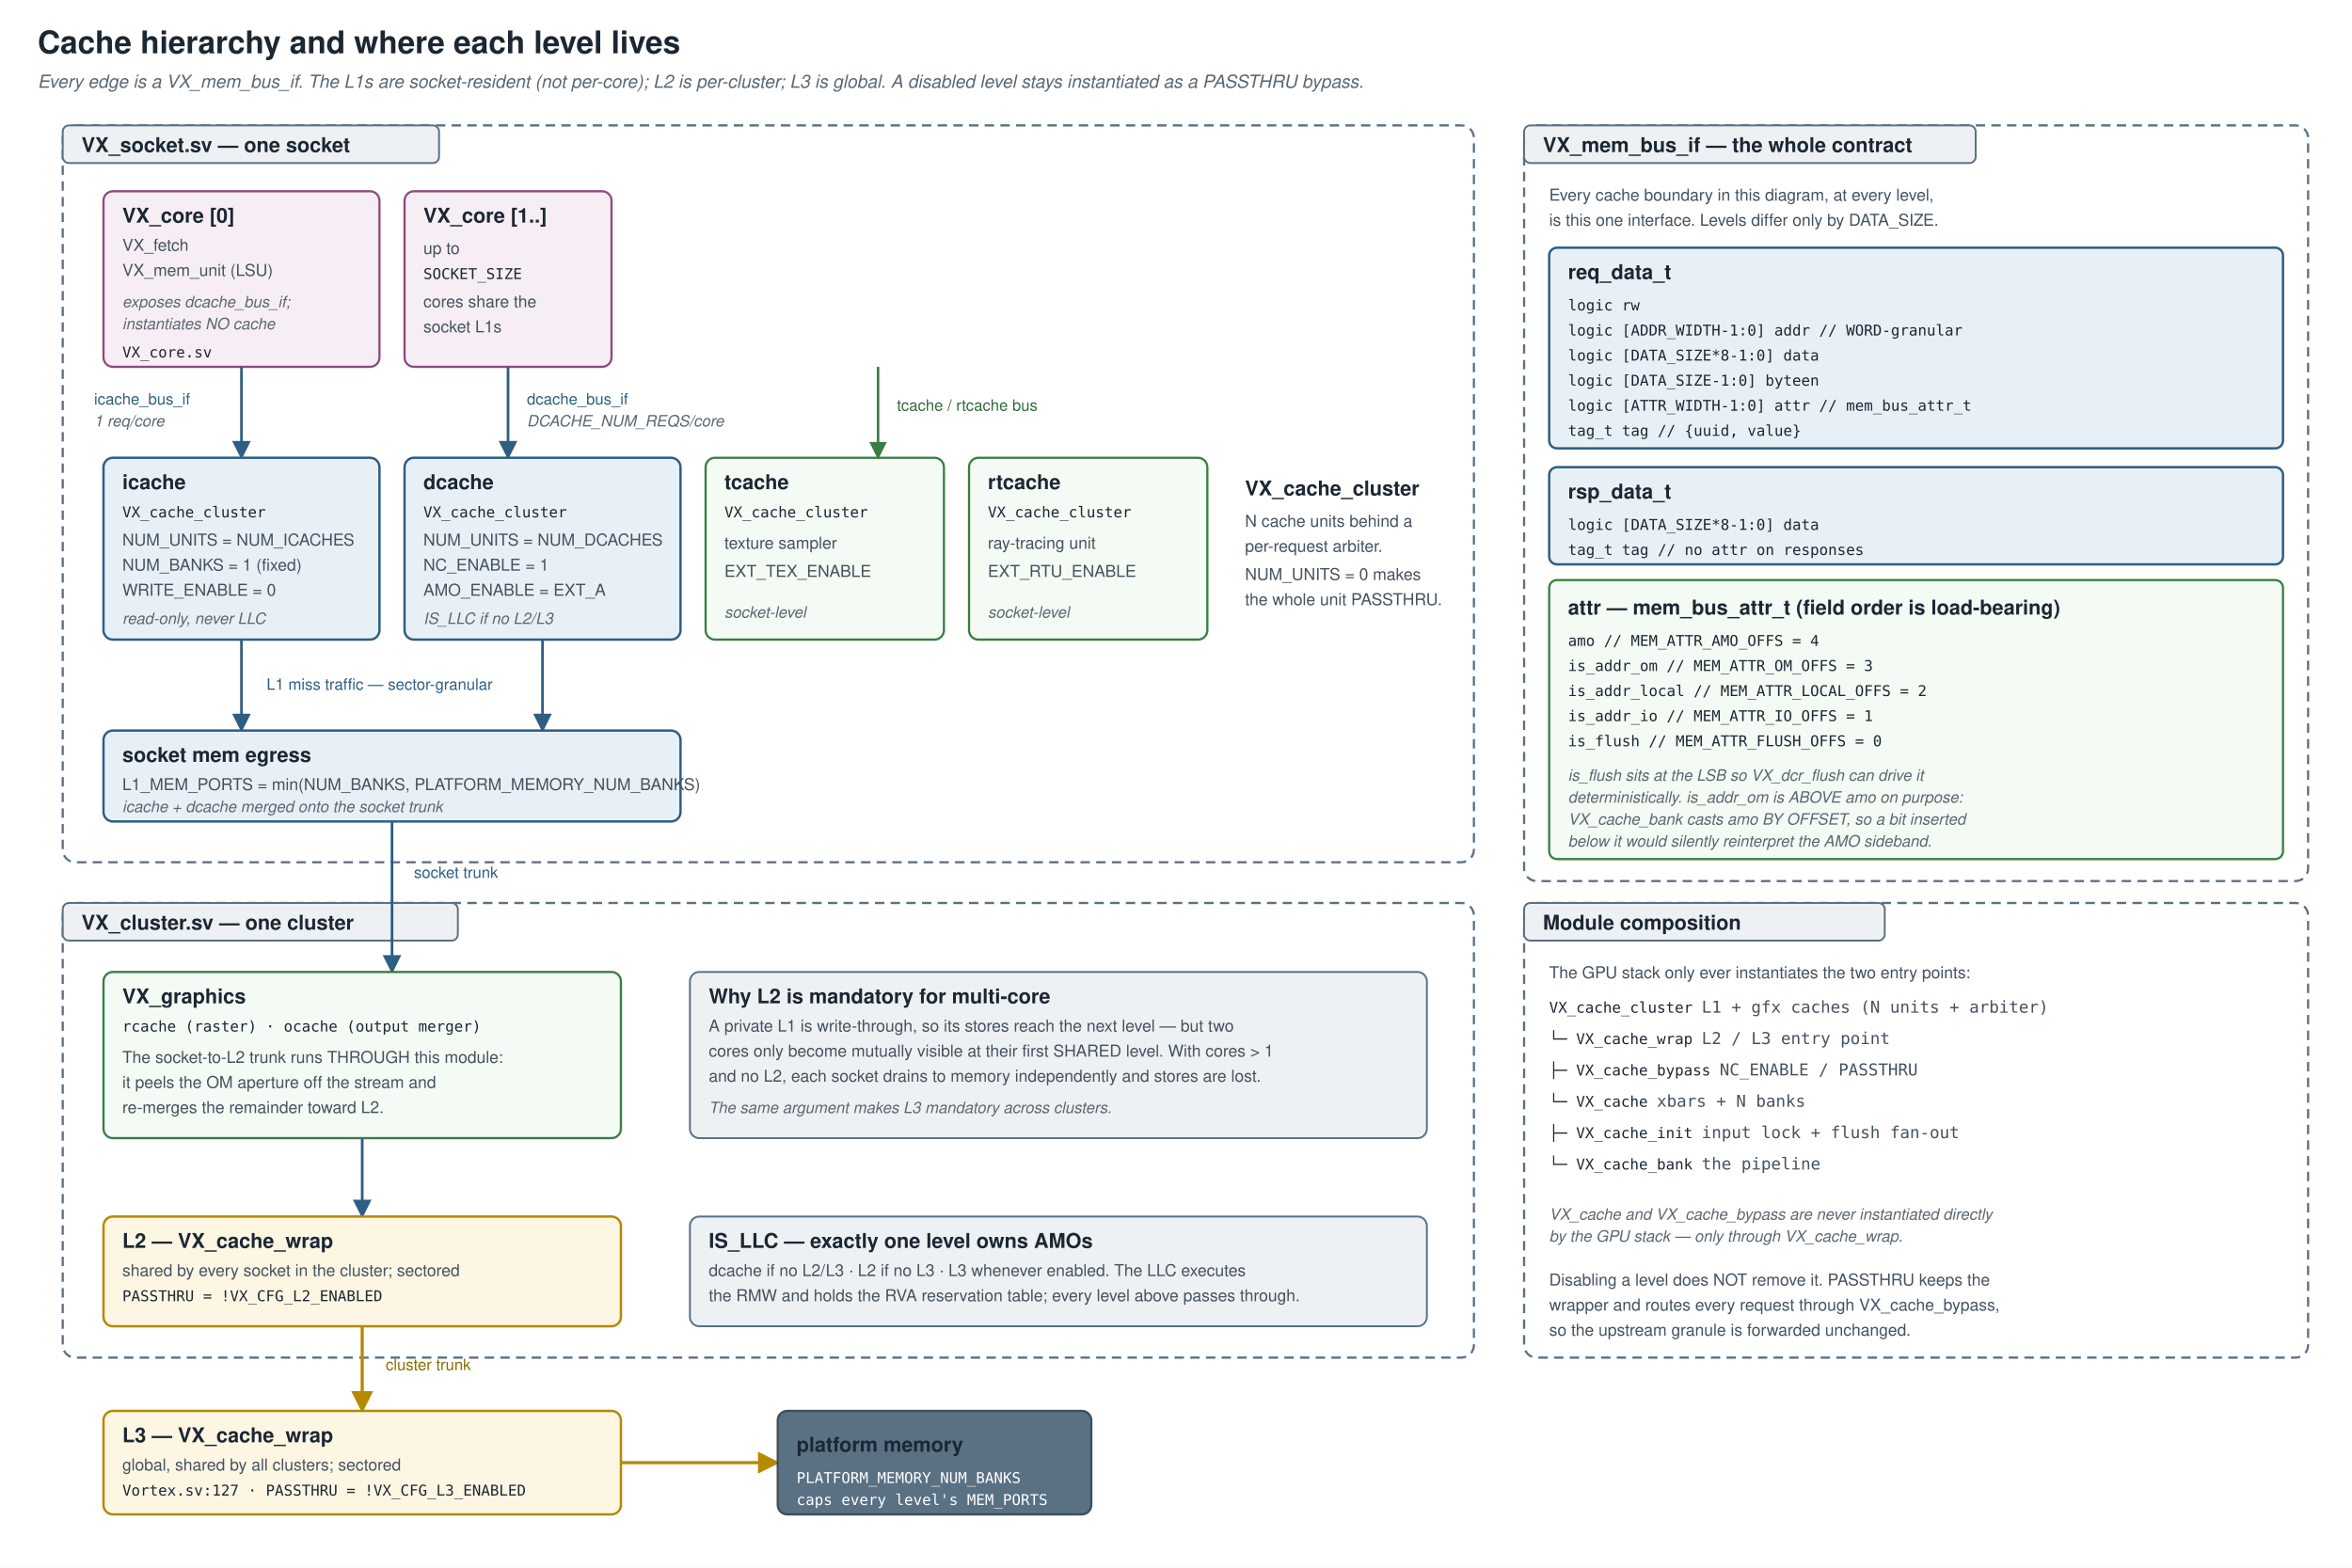
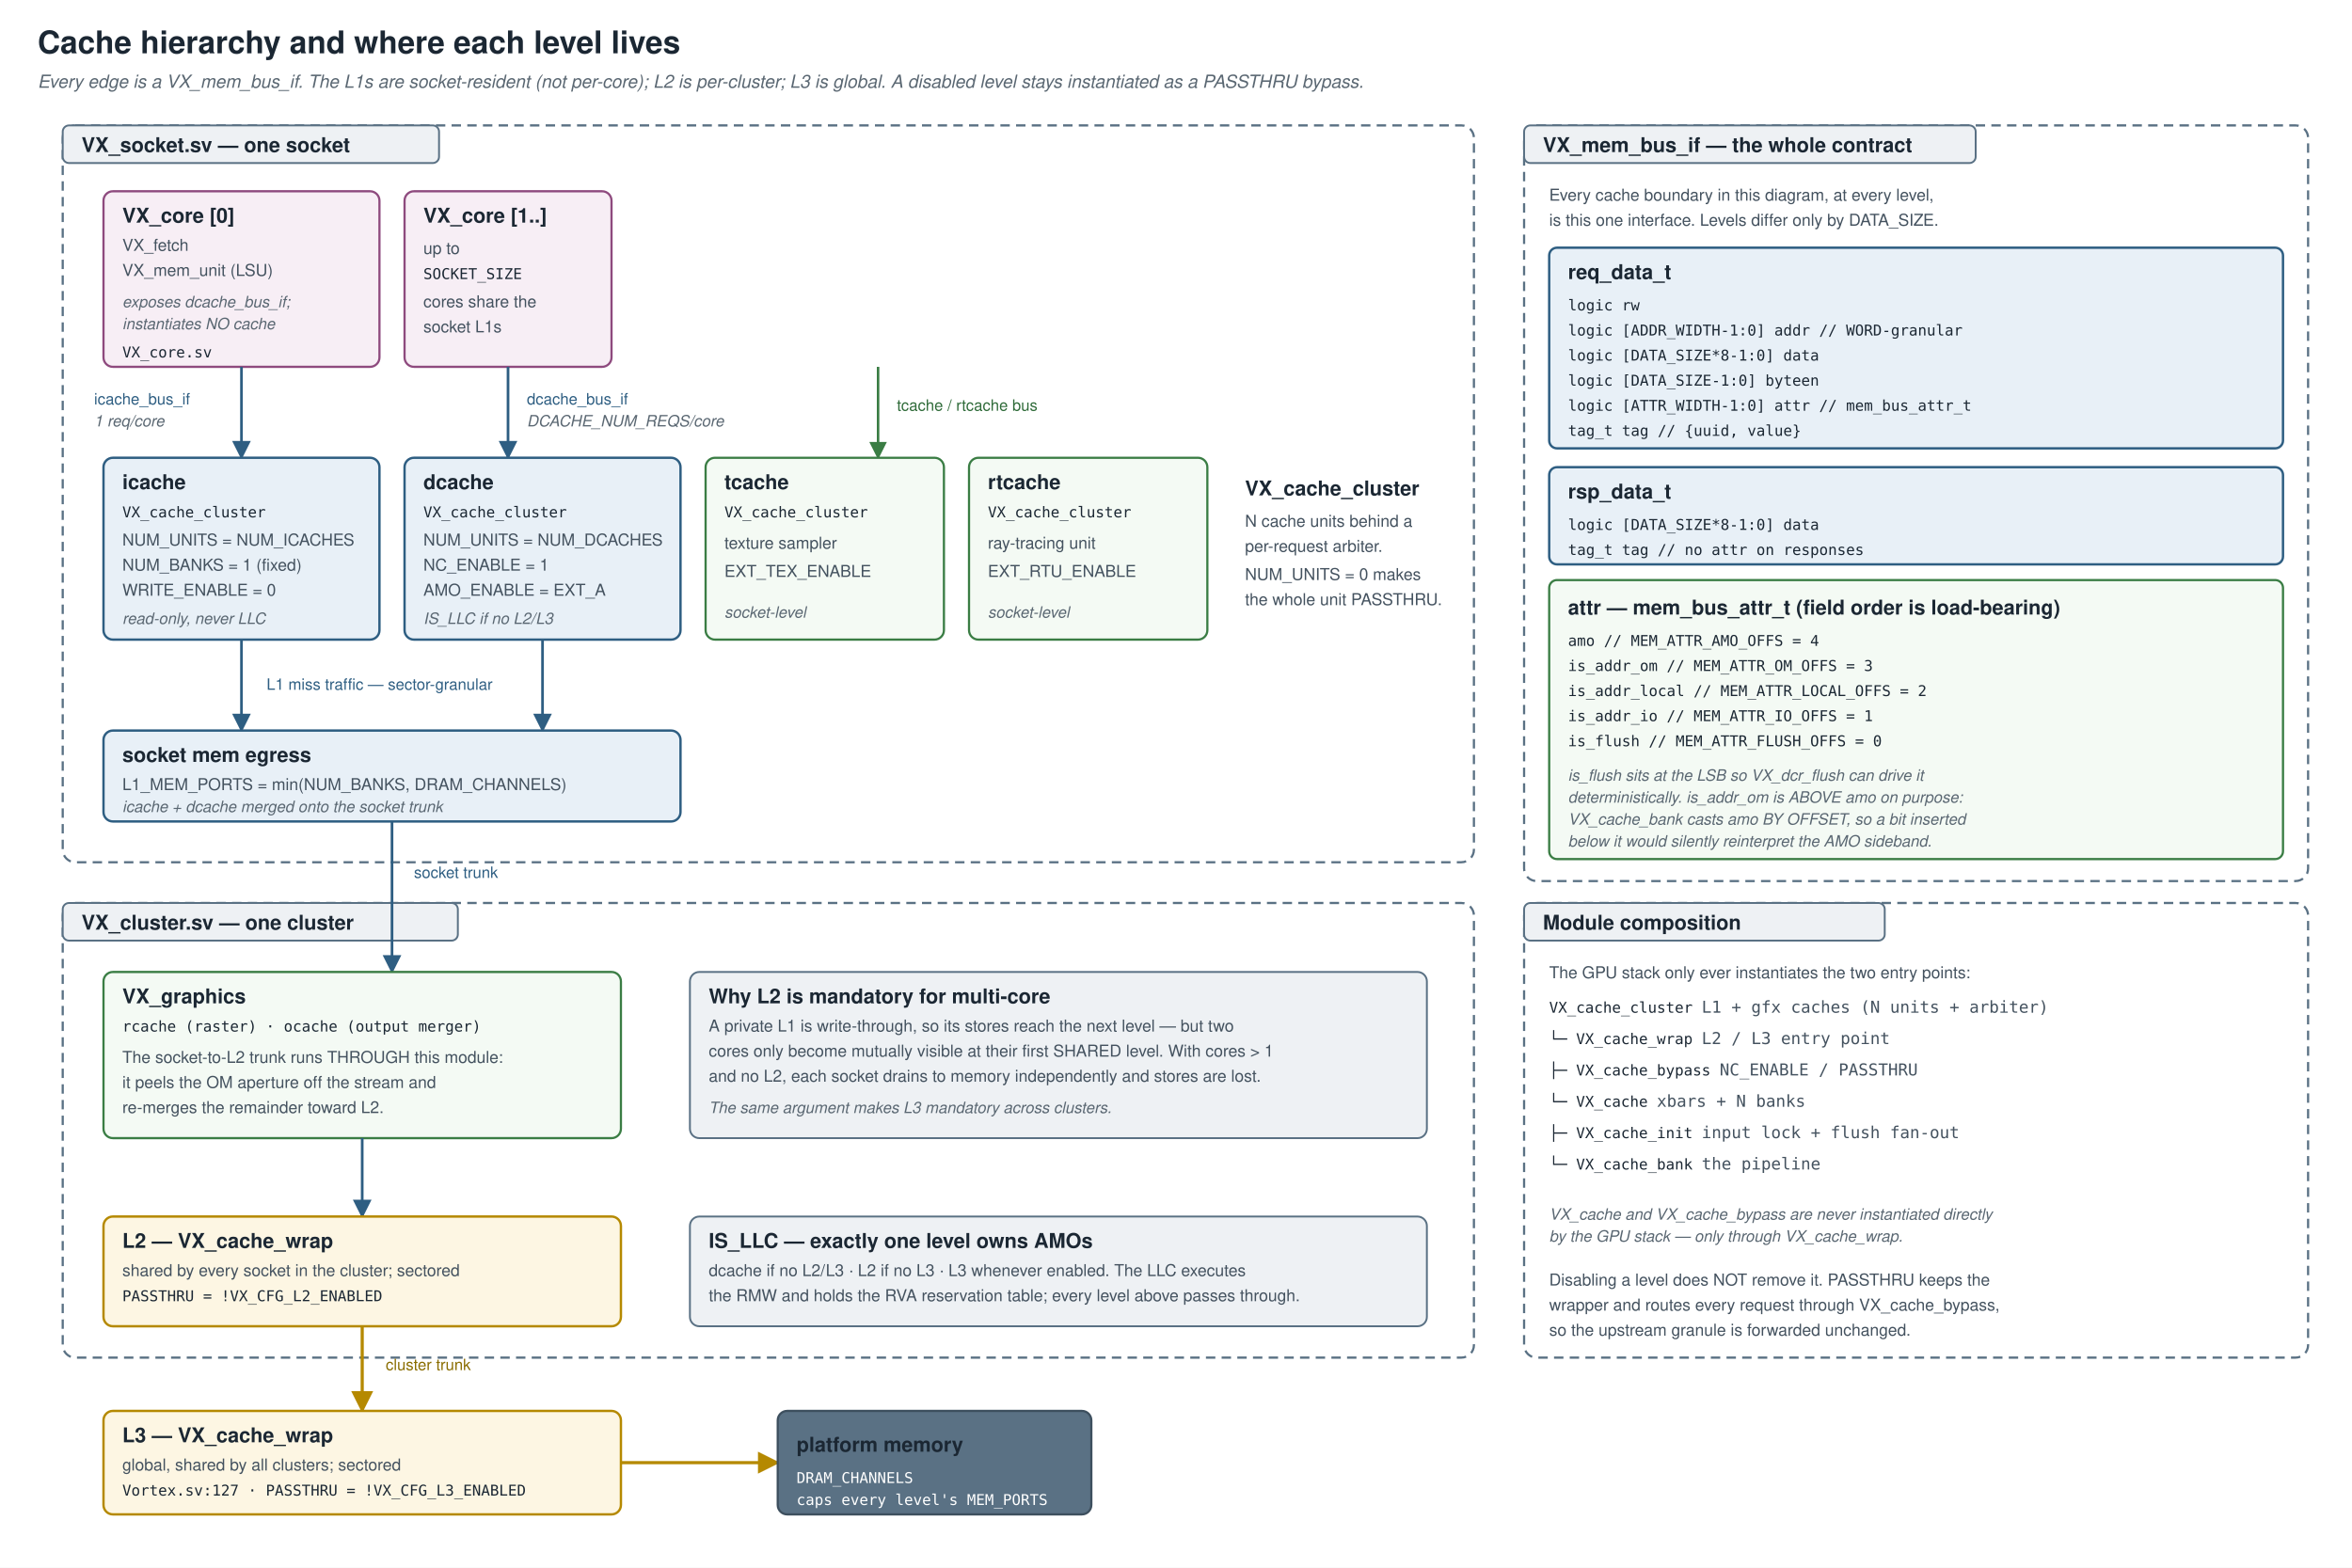
<svg xmlns="http://www.w3.org/2000/svg" viewBox="0 0 1500 1000" font-family="Helvetica, Arial, sans-serif">
  <defs>
    <marker id="ah" viewBox="0 0 10 10" refX="9" refY="5" markerWidth="7" markerHeight="7" orient="auto-start-reverse">
      <path d="M0,0 L10,5 L0,10 z" fill="#2e5e82" />
    </marker>
    <marker id="ahg" viewBox="0 0 10 10" refX="9" refY="5" markerWidth="7" markerHeight="7" orient="auto-start-reverse">
      <path d="M0,0 L10,5 L0,10 z" fill="#3a7d44" />
    </marker>
    <marker id="ahy" viewBox="0 0 10 10" refX="9" refY="5" markerWidth="7" markerHeight="7" orient="auto-start-reverse">
      <path d="M0,0 L10,5 L0,10 z" fill="#b58900" />
    </marker>
  </defs>
  <style>
    .t   { fill:#1b2733; font-size:20px; font-weight:bold; }
    .st  { fill:#5a6772; font-size:11.5px; font-style:italic; }
    .th  { fill:#1b2733; font-size:13px; font-weight:bold; }
    .ts  { fill:#44525f; font-size:10.5px; }
    .tt  { fill:#5a6772; font-size:10px; font-style:italic; }
    .cm  { font-family:"DejaVu Sans Mono", monospace; font-size:9.5px; fill:#1b2733; }
    .cmw { font-family:"DejaVu Sans Mono", monospace; font-size:9.5px; fill:#ffffff; }
    .scope { fill:none; stroke:#5a7184; stroke-width:1.4; stroke-dasharray:6 4; }
    .scopel{ fill:#eef1f4; stroke:#5a7184; stroke-width:1.2; }
    .core { fill:#f7eef5; stroke:#8e4a7e; stroke-width:1.4; }
    .l1   { fill:#e8f0f7; stroke:#2e5e82; stroke-width:1.5; }
    .gfx  { fill:#f4faf4; stroke:#3a7d44; stroke-width:1.4; }
    .llc  { fill:#fdf6e3; stroke:#b58900; stroke-width:1.5; }
    .mem  { fill:#5a7184; stroke:#3d4f5e; stroke-width:1.4; }
    .w    { stroke:#2e5e82; stroke-width:1.7; fill:none; marker-end:url(#ah); }
    .wg   { stroke:#3a7d44; stroke-width:1.6; fill:none; marker-end:url(#ahg); }
    .wy   { stroke:#b58900; stroke-width:2; fill:none; marker-end:url(#ahy); }
    .lb   { fill:#2e5e82; font-size:10px; }
    .lbg  { fill:#2f6b39; font-size:10px; }
    .lby  { fill:#8a6d00; font-size:10px; }
  </style>
  <rect x="0" y="0" width="1500" height="1000" fill="#ffffff" />
  <text x="24" y="34" class="t">Cache hierarchy and where each level lives</text>
  <text x="24" y="56" class="st">Every edge is a VX_mem_bus_if. The L1s are socket-resident (not per-core); L2 is per-cluster; L3 is global. A disabled level stays instantiated as a PASSTHRU bypass.</text>
  <rect x="40" y="80" width="900" height="470" rx="8" class="scope" />
  <rect x="40" y="80" width="240" height="24" rx="4" class="scopel" />
  <text x="52" y="97" class="th">VX_socket.sv — one socket</text>
  <rect x="66" y="122" width="176" height="112" rx="6" class="core" />
  <text x="78" y="142" class="th">VX_core [0]</text>
  <text x="78" y="160" class="ts">VX_fetch</text>
  <text x="78" y="176" class="ts">VX_mem_unit (LSU)</text>
  <text x="78" y="196" class="tt">exposes dcache_bus_if;</text>
  <text x="78" y="210" class="tt">instantiates NO cache</text>
  <text x="78" y="228" class="cm">VX_core.sv</text>
  <rect x="258" y="122" width="132" height="112" rx="6" class="core" />
  <text x="270" y="142" class="th">VX_core [1..]</text>
  <text x="270" y="162" class="ts">up to</text>
  <text x="270" y="178" class="cm">SOCKET_SIZE</text>
  <text x="270" y="196" class="ts">cores share the</text>
  <text x="270" y="212" class="ts">socket L1s</text>
  <path d="M 154 234 L 154 292" class="w" />
  <text x="60" y="258" class="lb">icache_bus_if</text>
  <text x="60" y="272" class="tt">1 req/core</text>
  <path d="M 324 234 L 324 292" class="w" />
  <text x="336" y="258" class="lb">dcache_bus_if</text>
  <text x="336" y="272" class="tt">DCACHE_NUM_REQS/core</text>
  <path d="M 560 234 L 560 292" class="wg" />
  <text x="572" y="262" class="lbg">tcache / rtcache bus</text>
  <rect x="66" y="292" width="176" height="116" rx="6" class="l1" />
  <text x="78" y="312" class="th">icache</text>
  <text x="78" y="330" class="cm">VX_cache_cluster</text>
  <text x="78" y="348" class="ts">NUM_UNITS = NUM_ICACHES</text>
  <text x="78" y="364" class="ts">NUM_BANKS = 1 (fixed)</text>
  <text x="78" y="380" class="ts">WRITE_ENABLE = 0</text>
  <text x="78" y="398" class="tt">read-only, never LLC</text>
  <rect x="258" y="292" width="176" height="116" rx="6" class="l1" />
  <text x="270" y="312" class="th">dcache</text>
  <text x="270" y="330" class="cm">VX_cache_cluster</text>
  <text x="270" y="348" class="ts">NUM_UNITS = NUM_DCACHES</text>
  <text x="270" y="364" class="ts">NC_ENABLE = 1</text>
  <text x="270" y="380" class="ts">AMO_ENABLE = EXT_A</text>
  <text x="270" y="398" class="tt">IS_LLC if no L2/L3</text>
  <rect x="450" y="292" width="152" height="116" rx="6" class="gfx" />
  <text x="462" y="312" class="th">tcache</text>
  <text x="462" y="330" class="cm">VX_cache_cluster</text>
  <text x="462" y="350" class="ts">texture sampler</text>
  <text x="462" y="368" class="ts">EXT_TEX_ENABLE</text>
  <text x="462" y="394" class="tt">socket-level</text>
  <rect x="618" y="292" width="152" height="116" rx="6" class="gfx" />
  <text x="630" y="312" class="th">rtcache</text>
  <text x="630" y="330" class="cm">VX_cache_cluster</text>
  <text x="630" y="350" class="ts">ray-tracing unit</text>
  <text x="630" y="368" class="ts">EXT_RTU_ENABLE</text>
  <text x="630" y="394" class="tt">socket-level</text>
  <text x="794" y="316" class="th">VX_cache_cluster</text>
  <text x="794" y="336" class="ts">N cache units behind a</text>
  <text x="794" y="352" class="ts">per-request arbiter.</text>
  <text x="794" y="370" class="ts">NUM_UNITS = 0 makes</text>
  <text x="794" y="386" class="ts">the whole unit PASSTHRU.</text>
  <path d="M 154 408 L 154 466" class="w" />
  <path d="M 346 408 L 346 466" class="w" />
  <text x="170" y="440" class="lb">L1 miss traffic — sector-granular</text>
  <rect x="66" y="466" width="368" height="58" rx="6" class="l1" />
  <text x="78" y="486" class="th">socket mem egress</text>
-   <text x="78" y="504" class="ts">L1_MEM_PORTS = min(NUM_BANKS, PLATFORM_MEMORY_NUM_BANKS)</text>
+   <text x="78" y="504" class="ts">L1_MEM_PORTS = min(NUM_BANKS, DRAM_CHANNELS)</text>
  <text x="78" y="518" class="tt">icache + dcache merged onto the socket trunk</text>
  <rect x="40" y="576" width="900" height="290" rx="8" class="scope" />
  <rect x="40" y="576" width="252" height="24" rx="4" class="scopel" />
  <text x="52" y="593" class="th">VX_cluster.sv — one cluster</text>
  <path d="M 250 524 L 250 620" class="w" />
  <text x="264" y="560" class="lb">socket trunk</text>
  <rect x="66" y="620" width="330" height="106" rx="6" class="gfx" />
  <text x="78" y="640" class="th">VX_graphics</text>
  <text x="78" y="658" class="cm">rcache (raster) · ocache (output merger)</text>
  <text x="78" y="678" class="ts">The socket-to-L2 trunk runs THROUGH this module:</text>
  <text x="78" y="694" class="ts">it peels the OM aperture off the stream and</text>
  <text x="78" y="710" class="ts">re-merges the remainder toward L2.</text>
  <path d="M 231 726 L 231 776" class="w" />
  <rect x="66" y="776" width="330" height="70" rx="6" class="llc" />
  <text x="78" y="796" class="th">L2 — VX_cache_wrap</text>
  <text x="78" y="814" class="ts">shared by every socket in the cluster; sectored</text>
  <text x="78" y="830" class="cm">PASSTHRU = !VX_CFG_L2_ENABLED</text>
  <rect x="440" y="620" width="470" height="106" rx="6" class="scopel" />
  <text x="452" y="640" class="th">Why L2 is mandatory for multi-core</text>
  <text x="452" y="658" class="ts">A private L1 is write-through, so its stores reach the next level — but two</text>
  <text x="452" y="674" class="ts">cores only become mutually visible at their first SHARED level. With cores &gt; 1</text>
  <text x="452" y="690" class="ts">and no L2, each socket drains to memory independently and stores are lost.</text>
  <text x="452" y="710" class="tt">The same argument makes L3 mandatory across clusters.</text>
  <rect x="440" y="776" width="470" height="70" rx="6" class="scopel" />
  <text x="452" y="796" class="th">IS_LLC — exactly one level owns AMOs</text>
  <text x="452" y="814" class="ts">dcache if no L2/L3 · L2 if no L3 · L3 whenever enabled. The LLC executes</text>
  <text x="452" y="830" class="ts">the RMW and holds the RVA reservation table; every level above passes through.</text>
  <path d="M 231 846 L 231 900" class="wy" />
  <text x="246" y="874" class="lby">cluster trunk</text>
  <rect x="66" y="900" width="330" height="66" rx="6" class="llc" />
  <text x="78" y="920" class="th">L3 — VX_cache_wrap</text>
  <text x="78" y="938" class="ts">global, shared by all clusters; sectored</text>
  <text x="78" y="954" class="cm">Vortex.sv:127 · PASSTHRU = !VX_CFG_L3_ENABLED</text>
  <path d="M 396 933 L 496 933" class="wy" />
  <rect x="496" y="900" width="200" height="66" rx="6" class="mem" />
  <text x="508" y="926" class="th" fill="#ffffff">platform memory</text>
-   <text x="508" y="946" class="cmw">PLATFORM_MEMORY_NUM_BANKS</text>
+   <text x="508" y="946" class="cmw">DRAM_CHANNELS</text>
  <text x="508" y="960" class="cmw">caps every level's MEM_PORTS</text>
  <rect x="972" y="80" width="500" height="482" rx="8" class="scope" />
  <rect x="972" y="80" width="288" height="24" rx="4" class="scopel" />
  <text x="984" y="97" class="th">VX_mem_bus_if — the whole contract</text>
  <text x="988" y="128" class="ts">Every cache boundary in this diagram, at every level,</text>
  <text x="988" y="144" class="ts">is this one interface. Levels differ only by DATA_SIZE.</text>
  <rect x="988" y="158" width="468" height="128" rx="5" class="l1" />
  <text x="1000" y="178" class="th">req_data_t</text>
  <text x="1000" y="198" class="cm">logic                   rw</text>
  <text x="1000" y="214" class="cm">logic [ADDR_WIDTH-1:0]  addr    // WORD-granular</text>
  <text x="1000" y="230" class="cm">logic [DATA_SIZE*8-1:0] data</text>
  <text x="1000" y="246" class="cm">logic [DATA_SIZE-1:0]   byteen</text>
  <text x="1000" y="262" class="cm">logic [ATTR_WIDTH-1:0]  attr    // mem_bus_attr_t</text>
  <text x="1000" y="278" class="cm">tag_t                   tag     // {uuid, value}</text>
  <rect x="988" y="298" width="468" height="62" rx="5" class="l1" />
  <text x="1000" y="318" class="th">rsp_data_t</text>
  <text x="1000" y="338" class="cm">logic [DATA_SIZE*8-1:0] data</text>
  <text x="1000" y="354" class="cm">tag_t                   tag     // no attr on responses</text>
  <rect x="988" y="370" width="468" height="178" rx="5" class="gfx" />
  <text x="1000" y="392" class="th">attr — mem_bus_attr_t (field order is load-bearing)</text>
  <text x="1000" y="412" class="cm">amo           // MEM_ATTR_AMO_OFFS   = 4</text>
  <text x="1000" y="428" class="cm">is_addr_om    // MEM_ATTR_OM_OFFS    = 3</text>
  <text x="1000" y="444" class="cm">is_addr_local // MEM_ATTR_LOCAL_OFFS = 2</text>
  <text x="1000" y="460" class="cm">is_addr_io    // MEM_ATTR_IO_OFFS    = 1</text>
  <text x="1000" y="476" class="cm">is_flush      // MEM_ATTR_FLUSH_OFFS = 0</text>
  <text x="1000" y="498" class="tt">is_flush sits at the LSB so VX_dcr_flush can drive it</text>
  <text x="1000" y="512" class="tt">deterministically. is_addr_om is ABOVE amo on purpose:</text>
  <text x="1000" y="526" class="tt">VX_cache_bank casts amo BY OFFSET, so a bit inserted</text>
  <text x="1000" y="540" class="tt">below it would silently reinterpret the AMO sideband.</text>
  <rect x="972" y="576" width="500" height="290" rx="8" class="scope" />
  <rect x="972" y="576" width="230" height="24" rx="4" class="scopel" />
  <text x="984" y="593" class="th">Module composition</text>
  <text x="988" y="624" class="ts">The GPU stack only ever instantiates the two entry points:</text>
  <text x="988" y="646" class="cm">VX_cache_cluster   <tspan class="ts">L1 + gfx caches (N units + arbiter)</tspan>
  </text>
  <text x="988" y="666" class="cm">  └─ VX_cache_wrap <tspan class="ts">L2 / L3 entry point</tspan>
  </text>
  <text x="988" y="686" class="cm">       ├─ VX_cache_bypass  <tspan class="ts">NC_ENABLE / PASSTHRU</tspan>
  </text>
  <text x="988" y="706" class="cm">       └─ VX_cache         <tspan class="ts">xbars + N banks</tspan>
  </text>
  <text x="988" y="726" class="cm">            ├─ VX_cache_init  <tspan class="ts">input lock + flush fan-out</tspan>
  </text>
  <text x="988" y="746" class="cm">            └─ VX_cache_bank  <tspan class="ts">the pipeline</tspan>
  </text>
  <text x="988" y="778" class="tt">VX_cache and VX_cache_bypass are never instantiated directly</text>
  <text x="988" y="792" class="tt">by the GPU stack — only through VX_cache_wrap.</text>
  <text x="988" y="820" class="ts">Disabling a level does NOT remove it. PASSTHRU keeps the</text>
  <text x="988" y="836" class="ts">wrapper and routes every request through VX_cache_bypass,</text>
  <text x="988" y="852" class="ts">so the upstream granule is forwarded unchanged.</text>
</svg>
